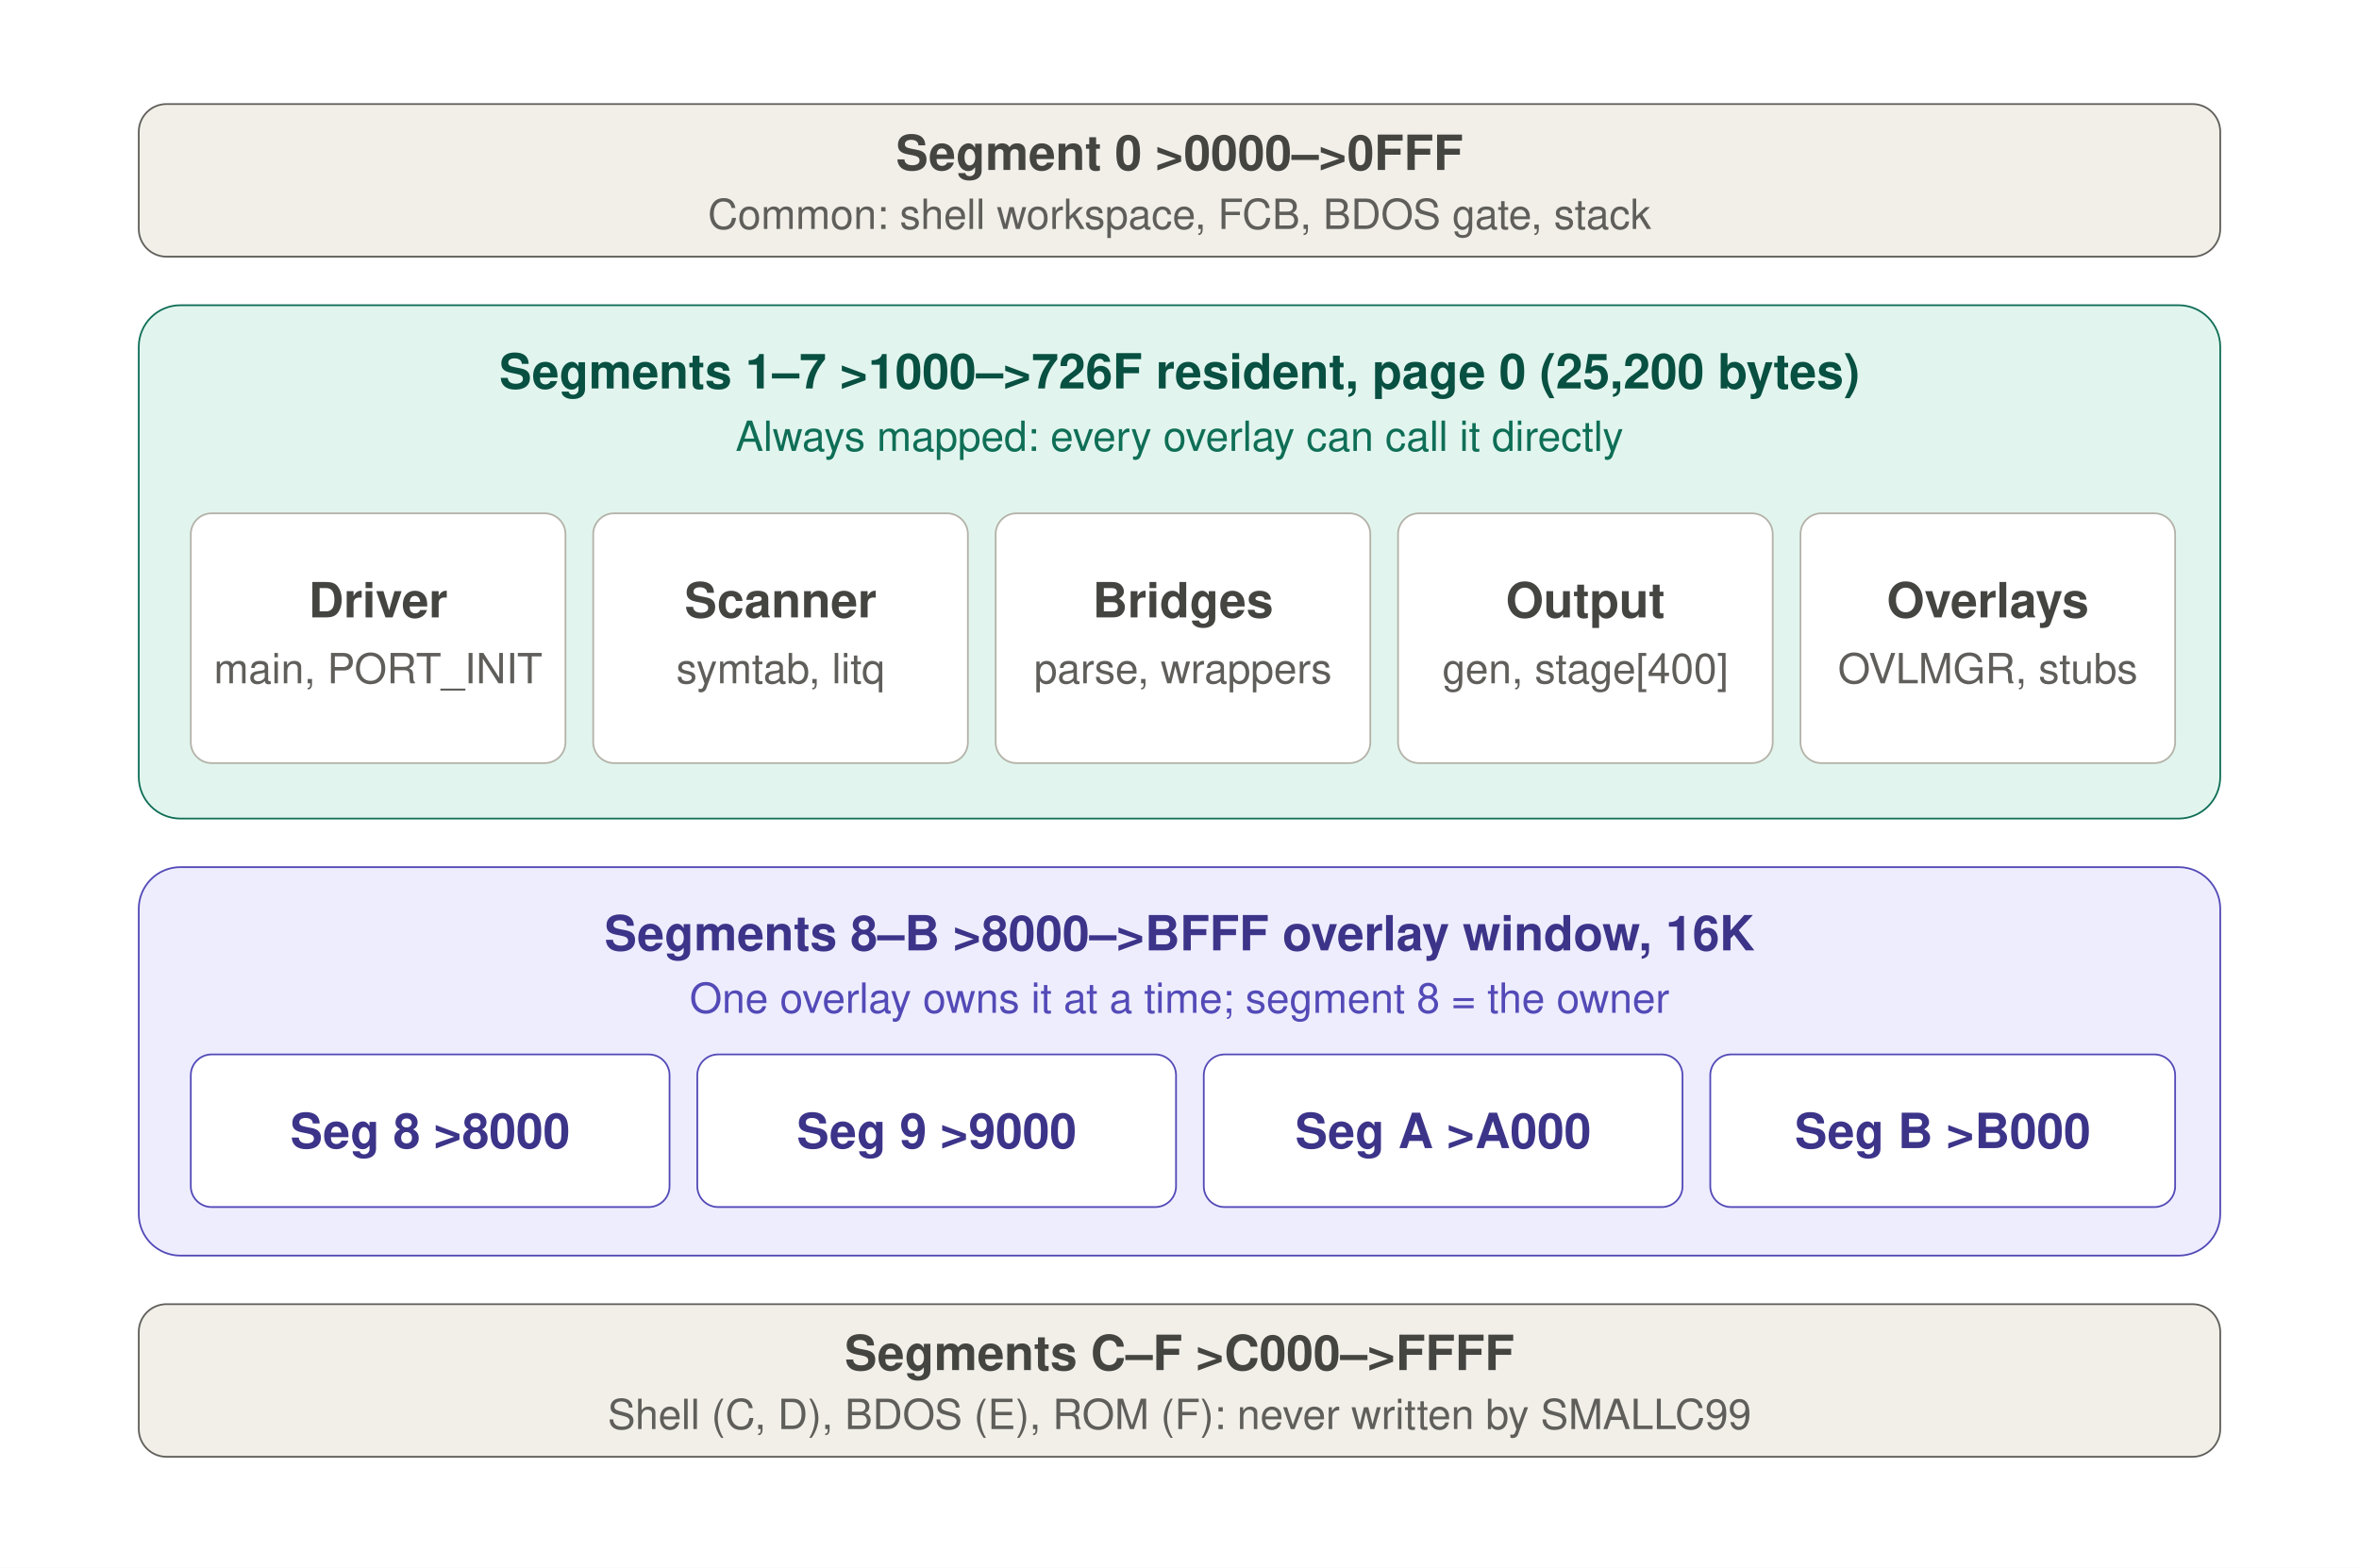
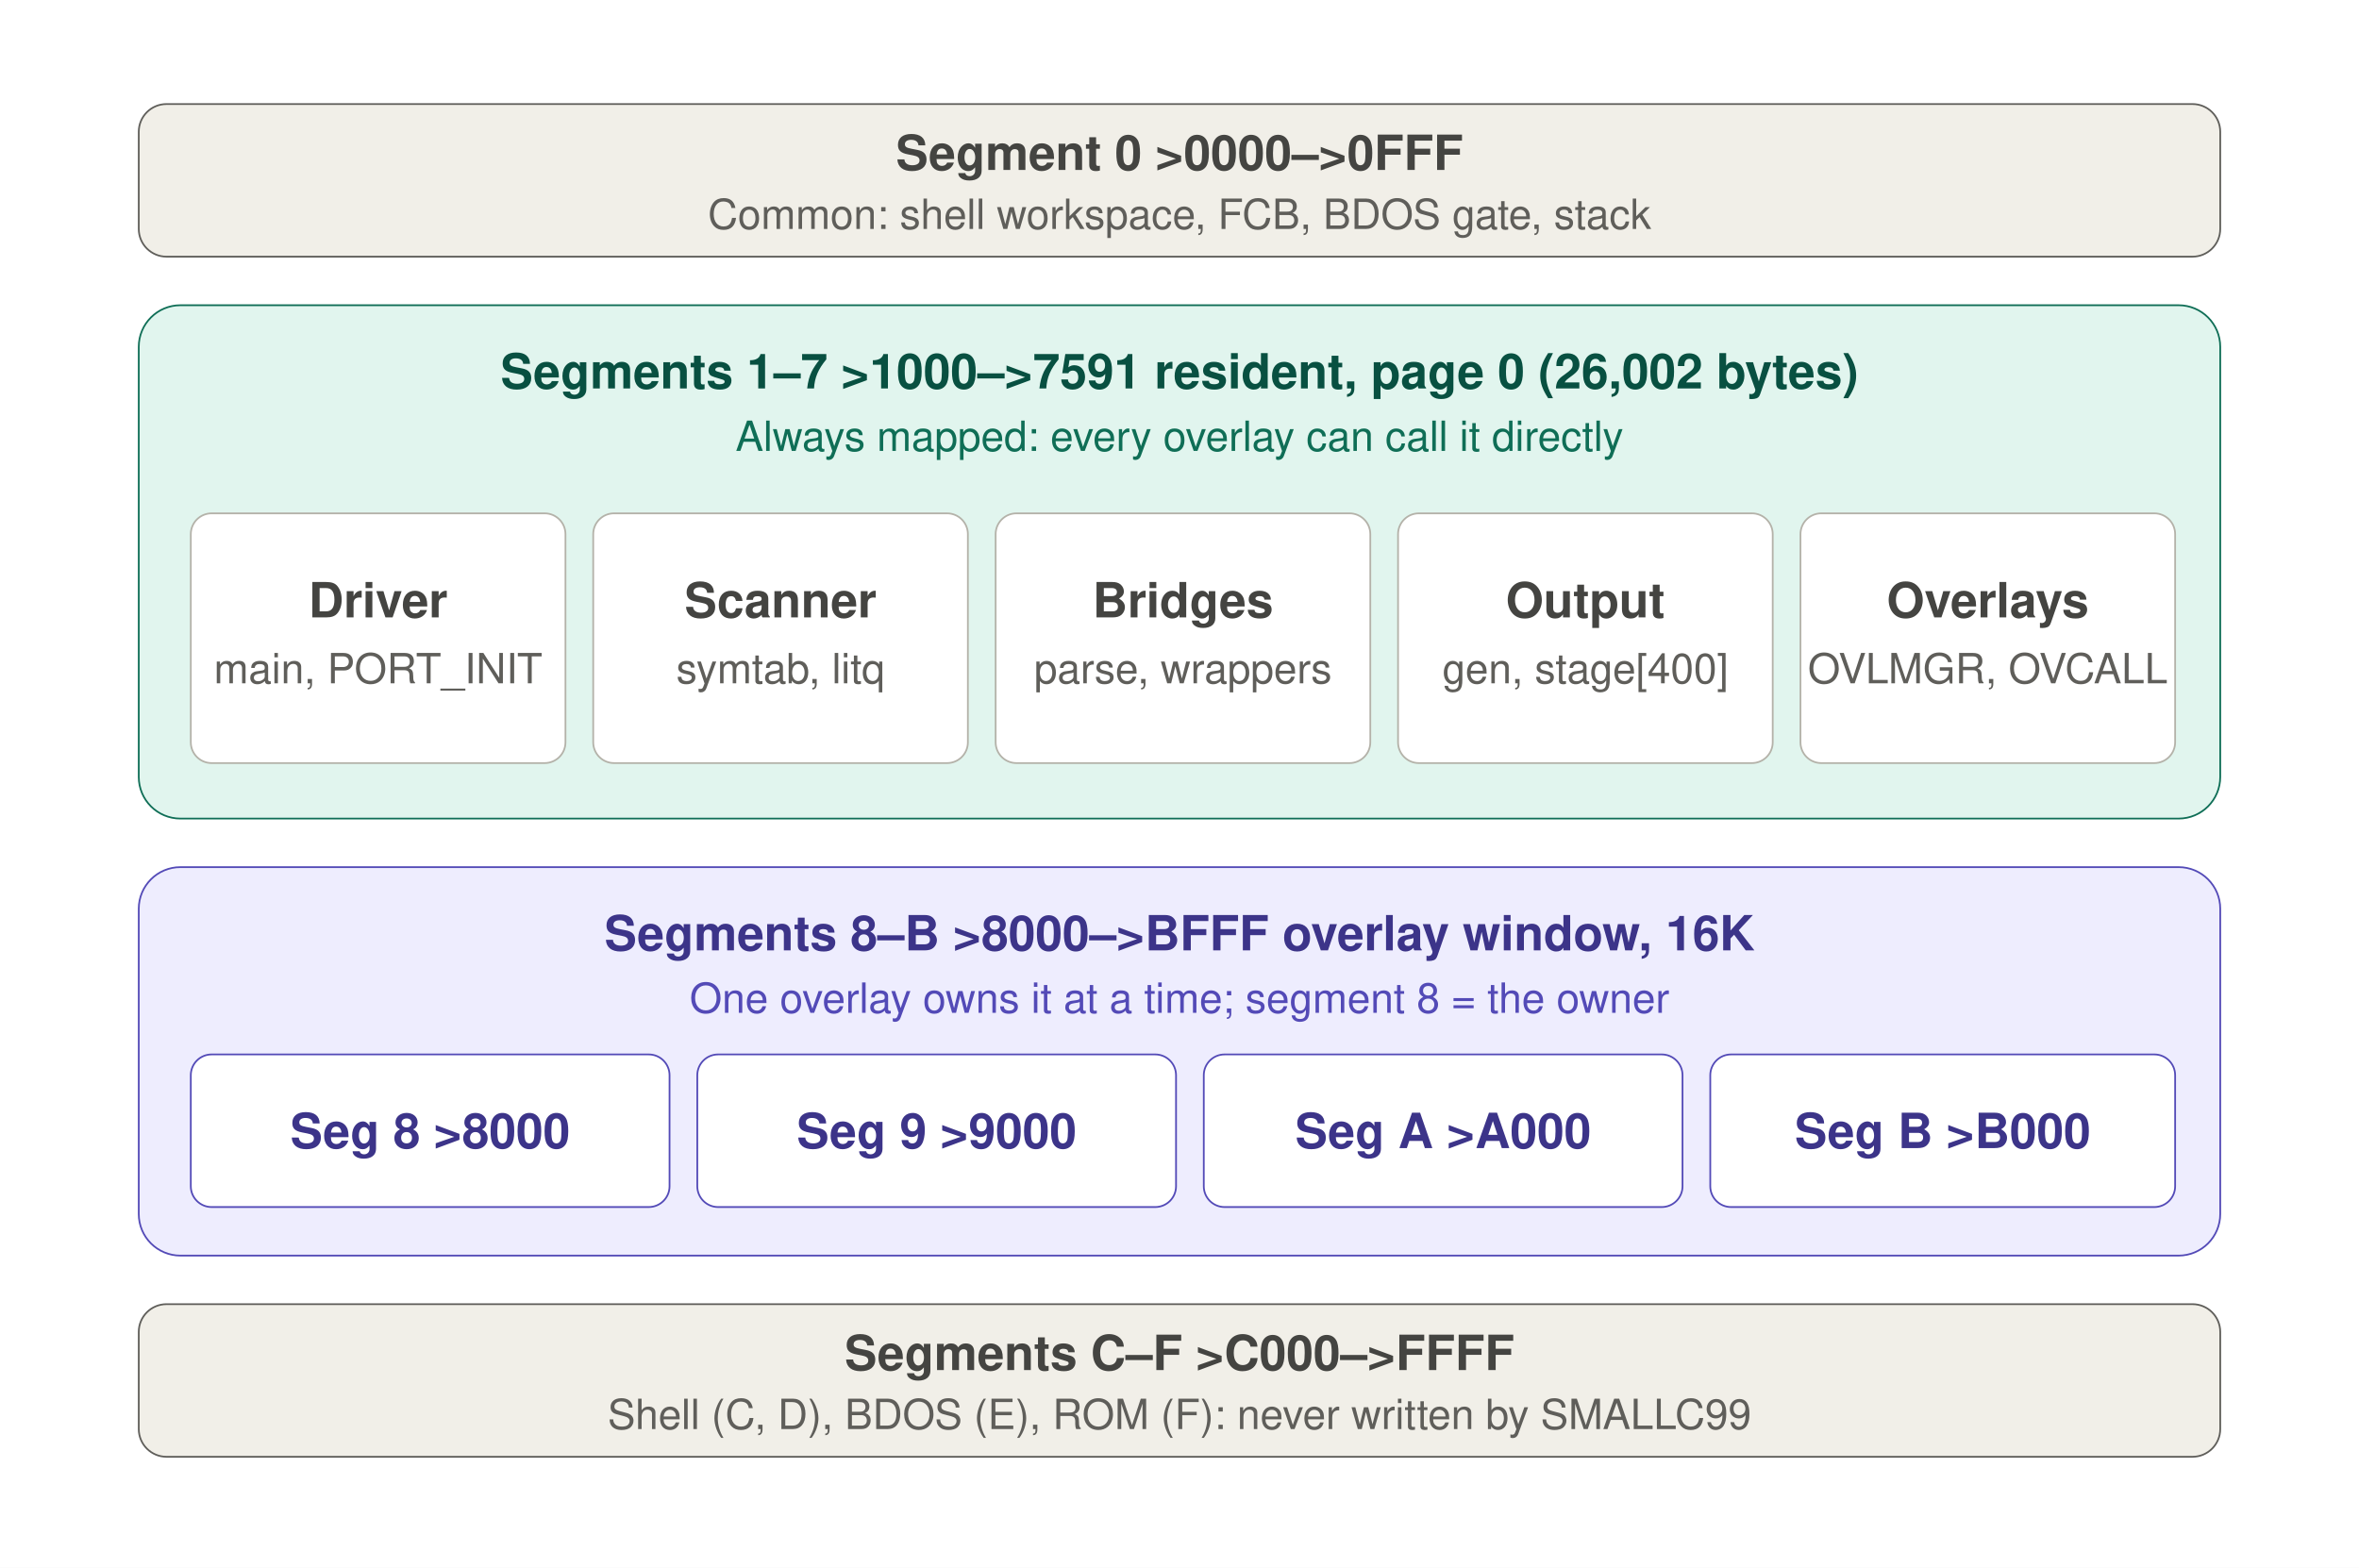
<svg xmlns="http://www.w3.org/2000/svg" width="680" height="452" viewBox="0 0 680 452" font-family="Helvetica, Arial, sans-serif">
  <rect width="680" height="452" fill="#FFFFFF" />
  <rect x="40" y="30" width="600" height="44" rx="8" fill="#F1EFE8" stroke="#5F5E5A" stroke-width="0.5" />
  <text x="340" y="49" text-anchor="middle" font-size="14" font-weight="bold" fill="#444441">Segment 0  &gt;0000–&gt;0FFF</text>
  <text x="340" y="66" text-anchor="middle" font-size="12" fill="#5F5E5A">Common: shell workspace, FCB, BDOS gate, stack</text>
  <rect x="40" y="88" width="600" height="148" rx="12" fill="#E1F5EE" stroke="#0F6E56" stroke-width="0.5" />
-   <text x="340" y="112" text-anchor="middle" font-size="14" font-weight="bold" fill="#085041">Segments 1–7  &gt;1000–&gt;726F  resident, page 0 (25,200 bytes)</text>
+   <text x="340" y="112" text-anchor="middle" font-size="14" font-weight="bold" fill="#085041">Segments 1–7  &gt;1000–&gt;7591  resident, page 0 (26,002 bytes)</text>
  <text x="340" y="130" text-anchor="middle" font-size="12" fill="#0F6E56">Always mapped: every overlay can call it directly</text>
  <g font-size="12" text-anchor="middle">
    <rect x="55" y="148" width="108" height="72" rx="6" fill="#FFFFFF" stroke="#B4B2A9" stroke-width="0.5" />
    <text x="109" y="178" font-size="14" font-weight="bold" fill="#444441">Driver</text>
    <text x="109" y="197" fill="#5F5E5A">main, PORT_INIT</text>
    <rect x="171" y="148" width="108" height="72" rx="6" fill="#FFFFFF" stroke="#B4B2A9" stroke-width="0.5" />
    <text x="225" y="178" font-size="14" font-weight="bold" fill="#444441">Scanner</text>
    <text x="225" y="197" fill="#5F5E5A">symtab, litq</text>
    <rect x="287" y="148" width="108" height="72" rx="6" fill="#FFFFFF" stroke="#B4B2A9" stroke-width="0.5" />
    <text x="341" y="178" font-size="14" font-weight="bold" fill="#444441">Bridges</text>
    <text x="341" y="197" fill="#5F5E5A">parse, wrappers</text>
    <rect x="403" y="148" width="108" height="72" rx="6" fill="#FFFFFF" stroke="#B4B2A9" stroke-width="0.5" />
    <text x="457" y="178" font-size="14" font-weight="bold" fill="#444441">Output</text>
    <text x="457" y="197" fill="#5F5E5A">gen, stage[400]</text>
    <rect x="519" y="148" width="108" height="72" rx="6" fill="#FFFFFF" stroke="#B4B2A9" stroke-width="0.5" />
    <text x="573" y="178" font-size="14" font-weight="bold" fill="#444441">Overlays</text>
-     <text x="573" y="197" fill="#5F5E5A">OVLMGR, stubs</text>
+     <text x="573" y="197" fill="#5F5E5A">OVLMGR, OVCALL</text>
  </g>
  <rect x="40" y="250" width="600" height="112" rx="12" fill="#EEEDFE" stroke="#534AB7" stroke-width="0.5" />
  <text x="340" y="274" text-anchor="middle" font-size="14" font-weight="bold" fill="#3C3489">Segments 8–B  &gt;8000–&gt;BFFF  overlay window, 16K</text>
  <text x="340" y="292" text-anchor="middle" font-size="12" fill="#534AB7">One overlay owns it at a time; segment 8 = the owner</text>
  <g font-size="14" font-weight="bold" fill="#3C3489" text-anchor="middle">
    <rect x="55" y="304" width="138" height="44" rx="6" fill="#FFFFFF" stroke="#534AB7" stroke-width="0.5" />
    <text x="124" y="331">Seg 8  &gt;8000</text>
    <rect x="201" y="304" width="138" height="44" rx="6" fill="#FFFFFF" stroke="#534AB7" stroke-width="0.5" />
    <text x="270" y="331">Seg 9  &gt;9000</text>
    <rect x="347" y="304" width="138" height="44" rx="6" fill="#FFFFFF" stroke="#534AB7" stroke-width="0.5" />
    <text x="416" y="331">Seg A  &gt;A000</text>
    <rect x="493" y="304" width="134" height="44" rx="6" fill="#FFFFFF" stroke="#534AB7" stroke-width="0.5" />
    <text x="560" y="331">Seg B  &gt;B000</text>
  </g>
  <rect x="40" y="376" width="600" height="44" rx="8" fill="#F1EFE8" stroke="#5F5E5A" stroke-width="0.5" />
  <text x="340" y="395" text-anchor="middle" font-size="14" font-weight="bold" fill="#444441">Segments C–F  &gt;C000–&gt;FFFF</text>
  <text x="340" y="412" text-anchor="middle" font-size="12" fill="#5F5E5A">Shell (C, D), BDOS (E), ROM (F): never written by SMALLC99</text>
</svg>
